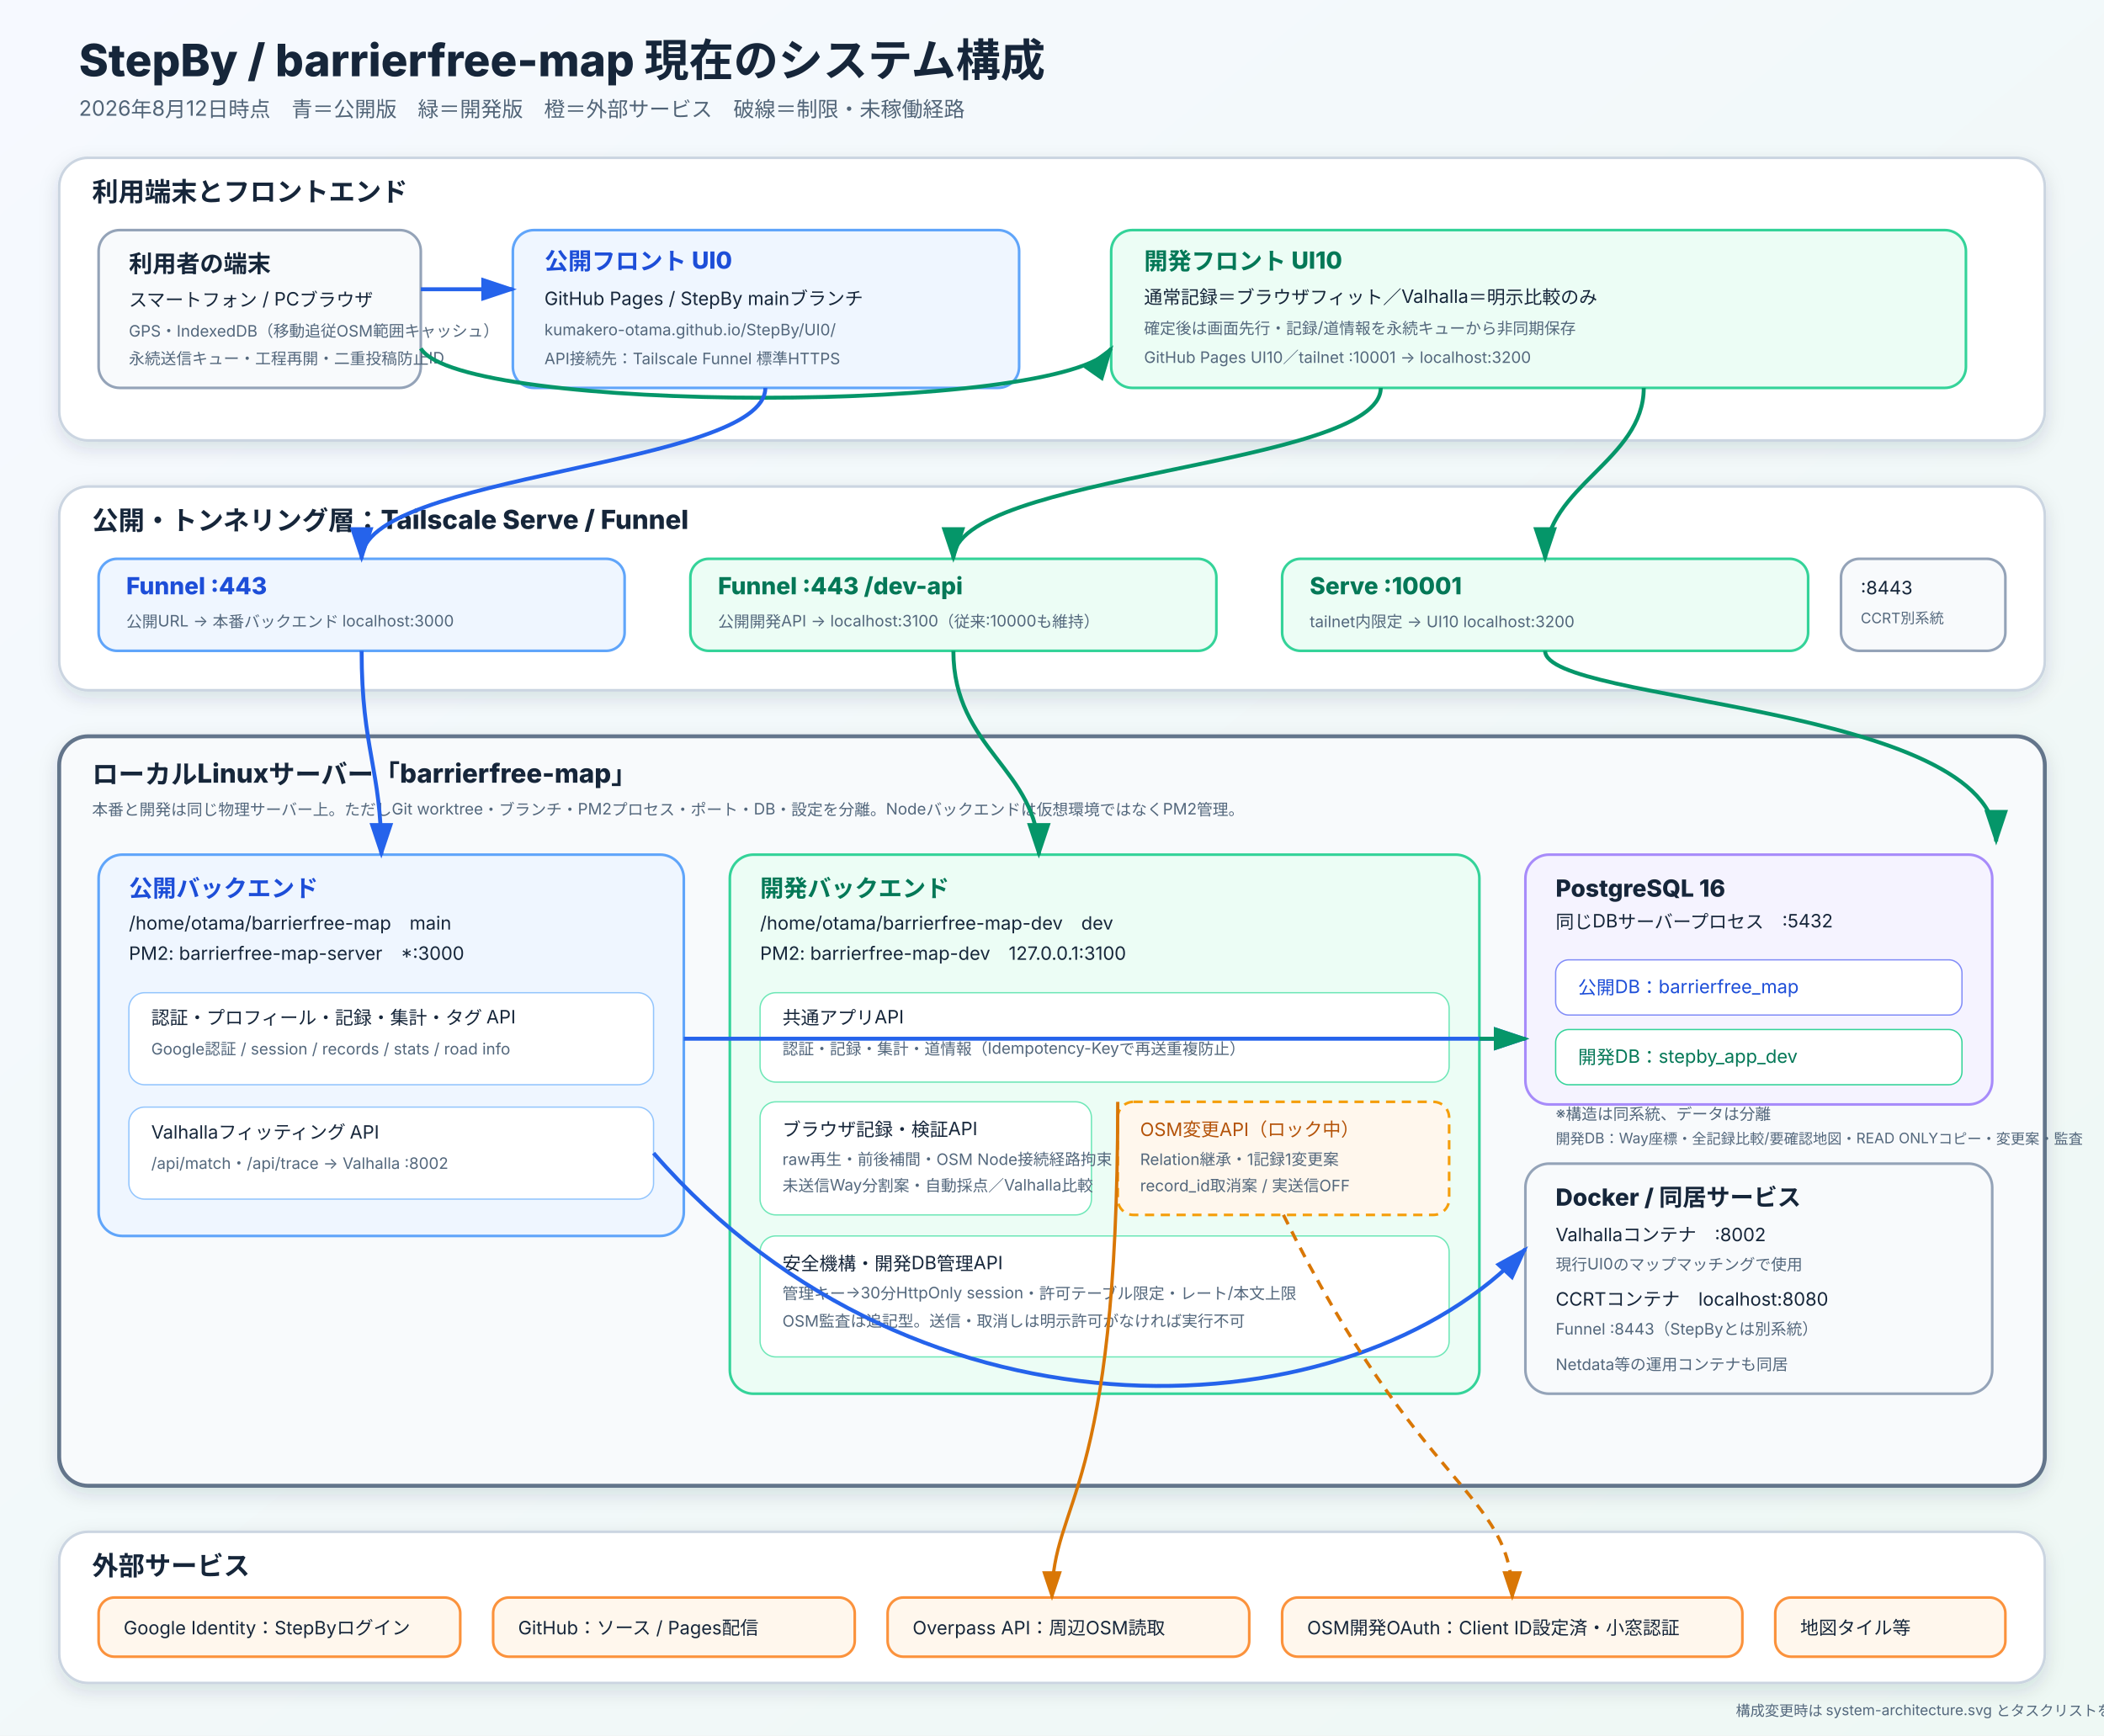
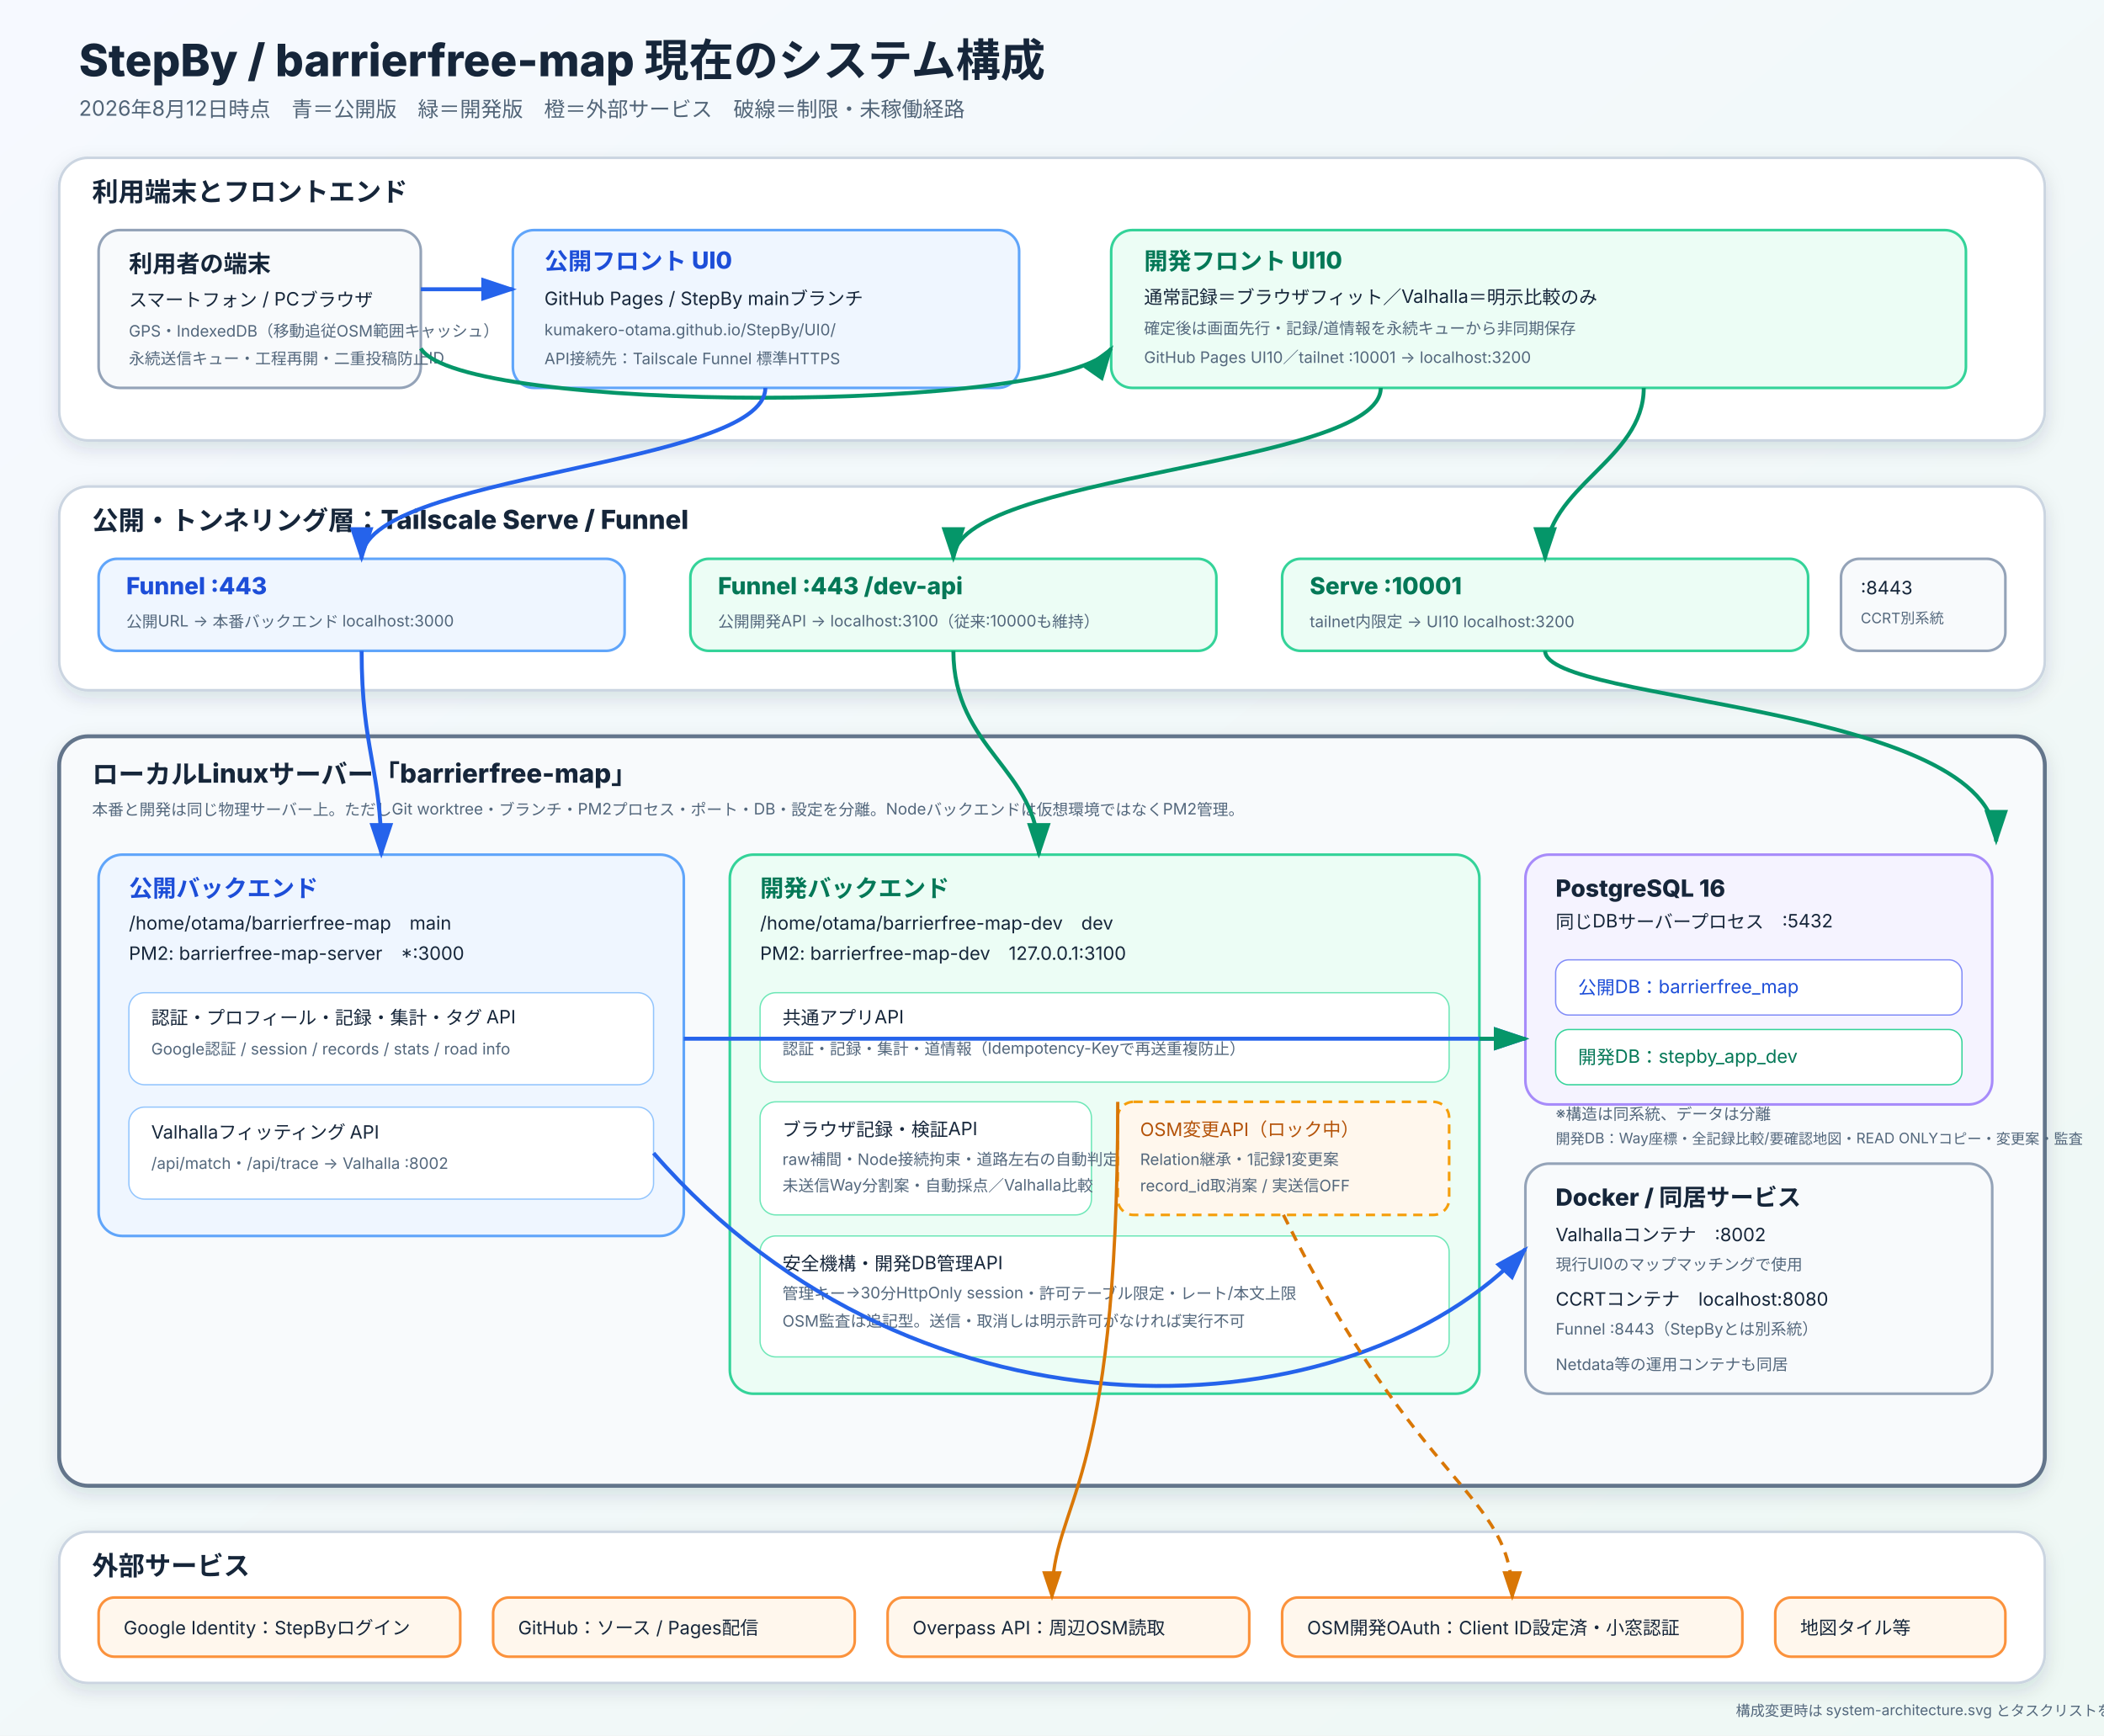
<svg xmlns="http://www.w3.org/2000/svg" width="1600" height="1320" viewBox="0 0 1600 1320" role="img" aria-labelledby="title desc">
  <defs>
    <linearGradient id="bg" x1="0" y1="0" x2="1" y2="1">
      <stop stop-color="#f6f9ff" />
      <stop offset="1" stop-color="#eef8f4" />
    </linearGradient>
    <filter id="shadow" x="-20%" y="-20%" width="140%" height="140%">
      <feDropShadow dx="0" dy="5" stdDeviation="7" flood-color="#19324d" flood-opacity=".13" />
    </filter>
    <marker id="arrowBlue" markerWidth="10" markerHeight="10" refX="8" refY="3" orient="auto">
      <path d="M0,0 L0,6 L9,3 z" fill="#2563eb" />
    </marker>
    <marker id="arrowGreen" markerWidth="10" markerHeight="10" refX="8" refY="3" orient="auto">
      <path d="M0,0 L0,6 L9,3 z" fill="#059669" />
    </marker>
    <marker id="arrowOrange" markerWidth="10" markerHeight="10" refX="8" refY="3" orient="auto">
      <path d="M0,0 L0,6 L9,3 z" fill="#d97706" />
    </marker>
    <marker id="arrowGray" markerWidth="10" markerHeight="10" refX="8" refY="3" orient="auto">
      <path d="M0,0 L0,6 L9,3 z" fill="#64748b" />
    </marker>
    <style>
      text{font-family:-apple-system,BlinkMacSystemFont,"Segoe UI","Noto Sans JP",sans-serif;fill:#16263a}
      .title{font-size:34px;font-weight:800}.subtitle{font-size:16px;fill:#516477}.section{font-size:20px;font-weight:800}.boxTitle{font-size:18px;font-weight:800}.body{font-size:14px}.small{font-size:12px;fill:#53677c}.tiny{font-size:11px;fill:#53677c}.white{fill:#fff}.prodText{fill:#1d4ed8}.devText{fill:#047857}.warnText{fill:#b45309}.muted{fill:#64748b}
      .outer{fill:#fff;stroke:#cbd5e1;stroke-width:2}.prod{fill:#eff6ff;stroke:#60a5fa;stroke-width:2}.dev{fill:#ecfdf5;stroke:#34d399;stroke-width:2}.db{fill:#f5f3ff;stroke:#a78bfa;stroke-width:2}.external{fill:#fff7ed;stroke:#fb923c;stroke-width:2}.infra{fill:#f8fafc;stroke:#94a3b8;stroke-width:2}.locked{fill:#fff7ed;stroke:#f59e0b;stroke-width:2;stroke-dasharray:7 5}.lineProd{fill:none;stroke:#2563eb;stroke-width:3;marker-end:url(#arrowBlue)}.lineDev{fill:none;stroke:#059669;stroke-width:3;marker-end:url(#arrowGreen)}.lineExt{fill:none;stroke:#d97706;stroke-width:2.5;marker-end:url(#arrowOrange)}.lineGray{fill:none;stroke:#64748b;stroke-width:2.5;marker-end:url(#arrowGray)}.dash{stroke-dasharray:8 6}.pill{rx:12;ry:12}
    </style>
  </defs>
  <rect width="1600" height="1320" fill="url(#bg)" />
  <text x="60" y="58" class="title">StepBy / barrierfree-map 現在のシステム構成</text>
  <text x="60" y="88" class="subtitle">2026年8月12日時点　青＝公開版　緑＝開発版　橙＝外部サービス　破線＝制限・未稼働経路</text>
  <rect x="45" y="120" width="1510" height="215" rx="22" class="outer" filter="url(#shadow)" />
  <text x="70" y="153" class="section">利用端末とフロントエンド</text>
  <rect x="75" y="175" width="245" height="120" rx="16" class="infra" />
  <text x="98" y="207" class="boxTitle">利用者の端末</text>
  <text x="98" y="233" class="body">スマートフォン / PCブラウザ</text>
  <text x="98" y="256" class="small">GPS・IndexedDB（移動追従OSM範囲キャッシュ）</text>
  <text x="98" y="277" class="small">永続送信キュー・工程再開・二重投稿防止ID</text>
  <rect x="390" y="175" width="385" height="120" rx="16" class="prod" />
  <text x="414" y="205" class="boxTitle prodText">公開フロント UI0</text>
  <text x="414" y="232" class="body">GitHub Pages / StepBy mainブランチ</text>
  <text x="414" y="255" class="small">kumakero-otama.github.io/StepBy/UI0/</text>
  <text x="414" y="277" class="small">API接続先：Tailscale Funnel 標準HTTPS</text>
  <rect x="845" y="175" width="650" height="120" rx="16" class="dev" />
  <text x="870" y="205" class="boxTitle devText">開発フロント UI10</text>
  <text x="870" y="231" class="body">通常記録＝ブラウザフィット／Valhalla＝明示比較のみ</text>
  <text x="870" y="254" class="small">確定後は画面先行・記録/道情報を永続キューから非同期保存</text>
  <text x="870" y="276" class="small">GitHub Pages UI10／tailnet :10001 → localhost:3200</text>
  <path d="M320 220 H390" class="lineProd" />
  <path d="M320 265 C350 315 810 315 845 265" class="lineDev" />
  <rect x="45" y="370" width="1510" height="155" rx="22" class="outer" filter="url(#shadow)" />
  <text x="70" y="403" class="section">公開・トンネリング層：Tailscale Serve / Funnel</text>
  <rect x="75" y="425" width="400" height="70" rx="14" class="prod" />
  <text x="96" y="452" class="boxTitle prodText">Funnel :443</text>
  <text x="96" y="477" class="small">公開URL → 本番バックエンド localhost:3000</text>
  <rect x="525" y="425" width="400" height="70" rx="14" class="dev" />
  <text x="546" y="452" class="boxTitle devText">Funnel :443 /dev-api</text>
  <text x="546" y="477" class="small">公開開発API → localhost:3100（従来:10000も維持）</text>
  <rect x="975" y="425" width="400" height="70" rx="14" class="dev" />
  <text x="996" y="452" class="boxTitle devText">Serve :10001</text>
  <text x="996" y="477" class="small">tailnet内限定 → UI10 localhost:3200</text>
  <rect x="1400" y="425" width="125" height="70" rx="14" class="infra" />
  <text x="1415" y="452" class="body">:8443</text>
  <text x="1415" y="474" class="tiny">CCRT別系統</text>
  <rect x="45" y="560" width="1510" height="570" rx="22" fill="#f8fafc" stroke="#64748b" stroke-width="3" filter="url(#shadow)" />
  <text x="70" y="596" class="section">ローカルLinuxサーバー「barrierfree-map」</text>
  <text x="70" y="620" class="small">本番と開発は同じ物理サーバー上。ただしGit worktree・ブランチ・PM2プロセス・ポート・DB・設定を分離。Nodeバックエンドは仮想環境ではなくPM2管理。</text>
  <rect x="75" y="650" width="445" height="290" rx="18" class="prod" />
  <text x="98" y="682" class="boxTitle prodText">公開バックエンド</text>
  <text x="98" y="707" class="body">/home/otama/barrierfree-map　main</text>
  <text x="98" y="730" class="body">PM2: barrierfree-map-server　*:3000</text>
  <rect x="98" y="755" width="399" height="70" rx="12" fill="#fff" stroke="#93c5fd" />
  <text x="115" y="779" class="body">認証・プロフィール・記録・集計・タグ API</text>
  <text x="115" y="802" class="small">Google認証 / session / records / stats / road info</text>
  <rect x="98" y="842" width="399" height="70" rx="12" fill="#fff" stroke="#93c5fd" />
  <text x="115" y="866" class="body">Valhallaフィッティング API</text>
  <text x="115" y="889" class="small">/api/match・/api/trace → Valhalla :8002</text>
  <rect x="555" y="650" width="570" height="410" rx="18" class="dev" />
  <text x="578" y="682" class="boxTitle devText">開発バックエンド</text>
  <text x="578" y="707" class="body">/home/otama/barrierfree-map-dev　dev</text>
  <text x="578" y="730" class="body">PM2: barrierfree-map-dev　127.0.0.1:3100</text>
  <rect x="578" y="755" width="524" height="68" rx="12" fill="#fff" stroke="#6ee7b7" />
  <text x="595" y="779" class="body">共通アプリAPI</text>
  <text x="595" y="802" class="small">認証・記録・集計・道情報（Idempotency-Keyで再送重複防止）</text>
  <rect x="578" y="838" width="252" height="86" rx="12" fill="#fff" stroke="#6ee7b7" />
  <text x="595" y="864" class="body">ブラウザ記録・検証API</text>
-   <text x="595" y="886" class="small">raw再生・前後補間・OSM Node接続経路拘束</text>
+   <text x="595" y="886" class="small">raw補間・Node接続拘束・道路左右の自動判定</text>
  <text x="595" y="906" class="small">未送信Way分割案・自動採点／Valhalla比較</text>
  <rect x="850" y="838" width="252" height="86" rx="12" class="locked" />
  <text x="867" y="864" class="body warnText">OSM変更API（ロック中）</text>
  <text x="867" y="886" class="small">Relation継承・1記録1変更案</text>
  <text x="867" y="906" class="small">record_id取消案 / 実送信OFF</text>
  <rect x="578" y="940" width="524" height="92" rx="12" fill="#fff" stroke="#6ee7b7" />
  <text x="595" y="966" class="body">安全機構・開発DB管理API</text>
  <text x="595" y="988" class="small">管理キー→30分HttpOnly session・許可テーブル限定・レート/本文上限</text>
  <text x="595" y="1009" class="small">OSM監査は追記型。送信・取消しは明示許可がなければ実行不可</text>
  <rect x="1160" y="650" width="355" height="190" rx="18" class="db" />
  <text x="1183" y="682" class="boxTitle">PostgreSQL 16</text>
  <text x="1183" y="706" class="body">同じDBサーバープロセス　:5432</text>
  <rect x="1183" y="730" width="309" height="42" rx="10" fill="#fff" stroke="#818cf8" />
  <text x="1200" y="756" class="body prodText">公開DB：barrierfree_map</text>
  <rect x="1183" y="783" width="309" height="42" rx="10" fill="#fff" stroke="#34d399" />
  <text x="1200" y="809" class="body devText">開発DB：stepby_app_dev</text>
  <text x="1183" y="851" class="small">※構造は同系統、データは分離</text>
  <text x="1183" y="870" class="tiny">開発DB：Way座標・全記録比較/要確認地図・READ ONLYコピー・変更案・監査</text>
  <rect x="1160" y="885" width="355" height="175" rx="18" class="infra" />
  <text x="1183" y="917" class="boxTitle">Docker / 同居サービス</text>
  <text x="1183" y="944" class="body">Valhallaコンテナ　:8002</text>
  <text x="1183" y="966" class="small">現行UI0のマップマッチングで使用</text>
  <text x="1183" y="993" class="body">CCRTコンテナ　localhost:8080</text>
  <text x="1183" y="1015" class="small">Funnel :8443（StepByとは別系統）</text>
  <text x="1183" y="1042" class="small">Netdata等の運用コンテナも同居</text>
  <path d="M520 790 H1160" class="lineProd" />
  <path d="M1125 790 H1160" class="lineDev" />
  <path d="M497 877 C700 1110 1030 1090 1160 950" class="lineProd" />
  <rect x="45" y="1165" width="1510" height="115" rx="22" class="outer" filter="url(#shadow)" />
  <text x="70" y="1198" class="section">外部サービス</text>
  <rect x="75" y="1215" width="275" height="45" rx="12" class="external" />
  <text x="94" y="1243" class="body">Google Identity：StepByログイン</text>
  <rect x="375" y="1215" width="275" height="45" rx="12" class="external" />
  <text x="394" y="1243" class="body">GitHub：ソース / Pages配信</text>
  <rect x="675" y="1215" width="275" height="45" rx="12" class="external" />
  <text x="694" y="1243" class="body">Overpass API：周辺OSM読取</text>
  <rect x="975" y="1215" width="350" height="45" rx="12" class="external" />
  <text x="994" y="1243" class="body">OSM開発OAuth：Client ID設定済・小窓認証</text>
  <rect x="1350" y="1215" width="175" height="45" rx="12" class="external" />
  <text x="1369" y="1243" class="body">地図タイル等</text>
  <path d="M850 838 C850 1140 800 1140 800 1215" class="lineExt" />
  <path d="M976 924 C1080 1135 1150 1135 1150 1215" class="lineExt dash" />
  <path d="M582 295 C582 355 275 360 275 425" class="lineProd" />
  <path d="M1050 295 C1050 355 725 360 725 425" class="lineDev" />
  <path d="M1250 295 C1250 350 1175 370 1175 425" class="lineDev" />
  <path d="M275 495 C275 570 290 585 290 650" class="lineProd" />
  <path d="M725 495 C725 570 790 585 790 650" class="lineDev" />
  <path d="M1175 495 C1175 535 1518 535 1518 640" class="lineDev" />
  <text x="1320" y="1305" class="tiny">構成変更時は system-architecture.svg とタスクリストを同時更新する</text>
</svg>
